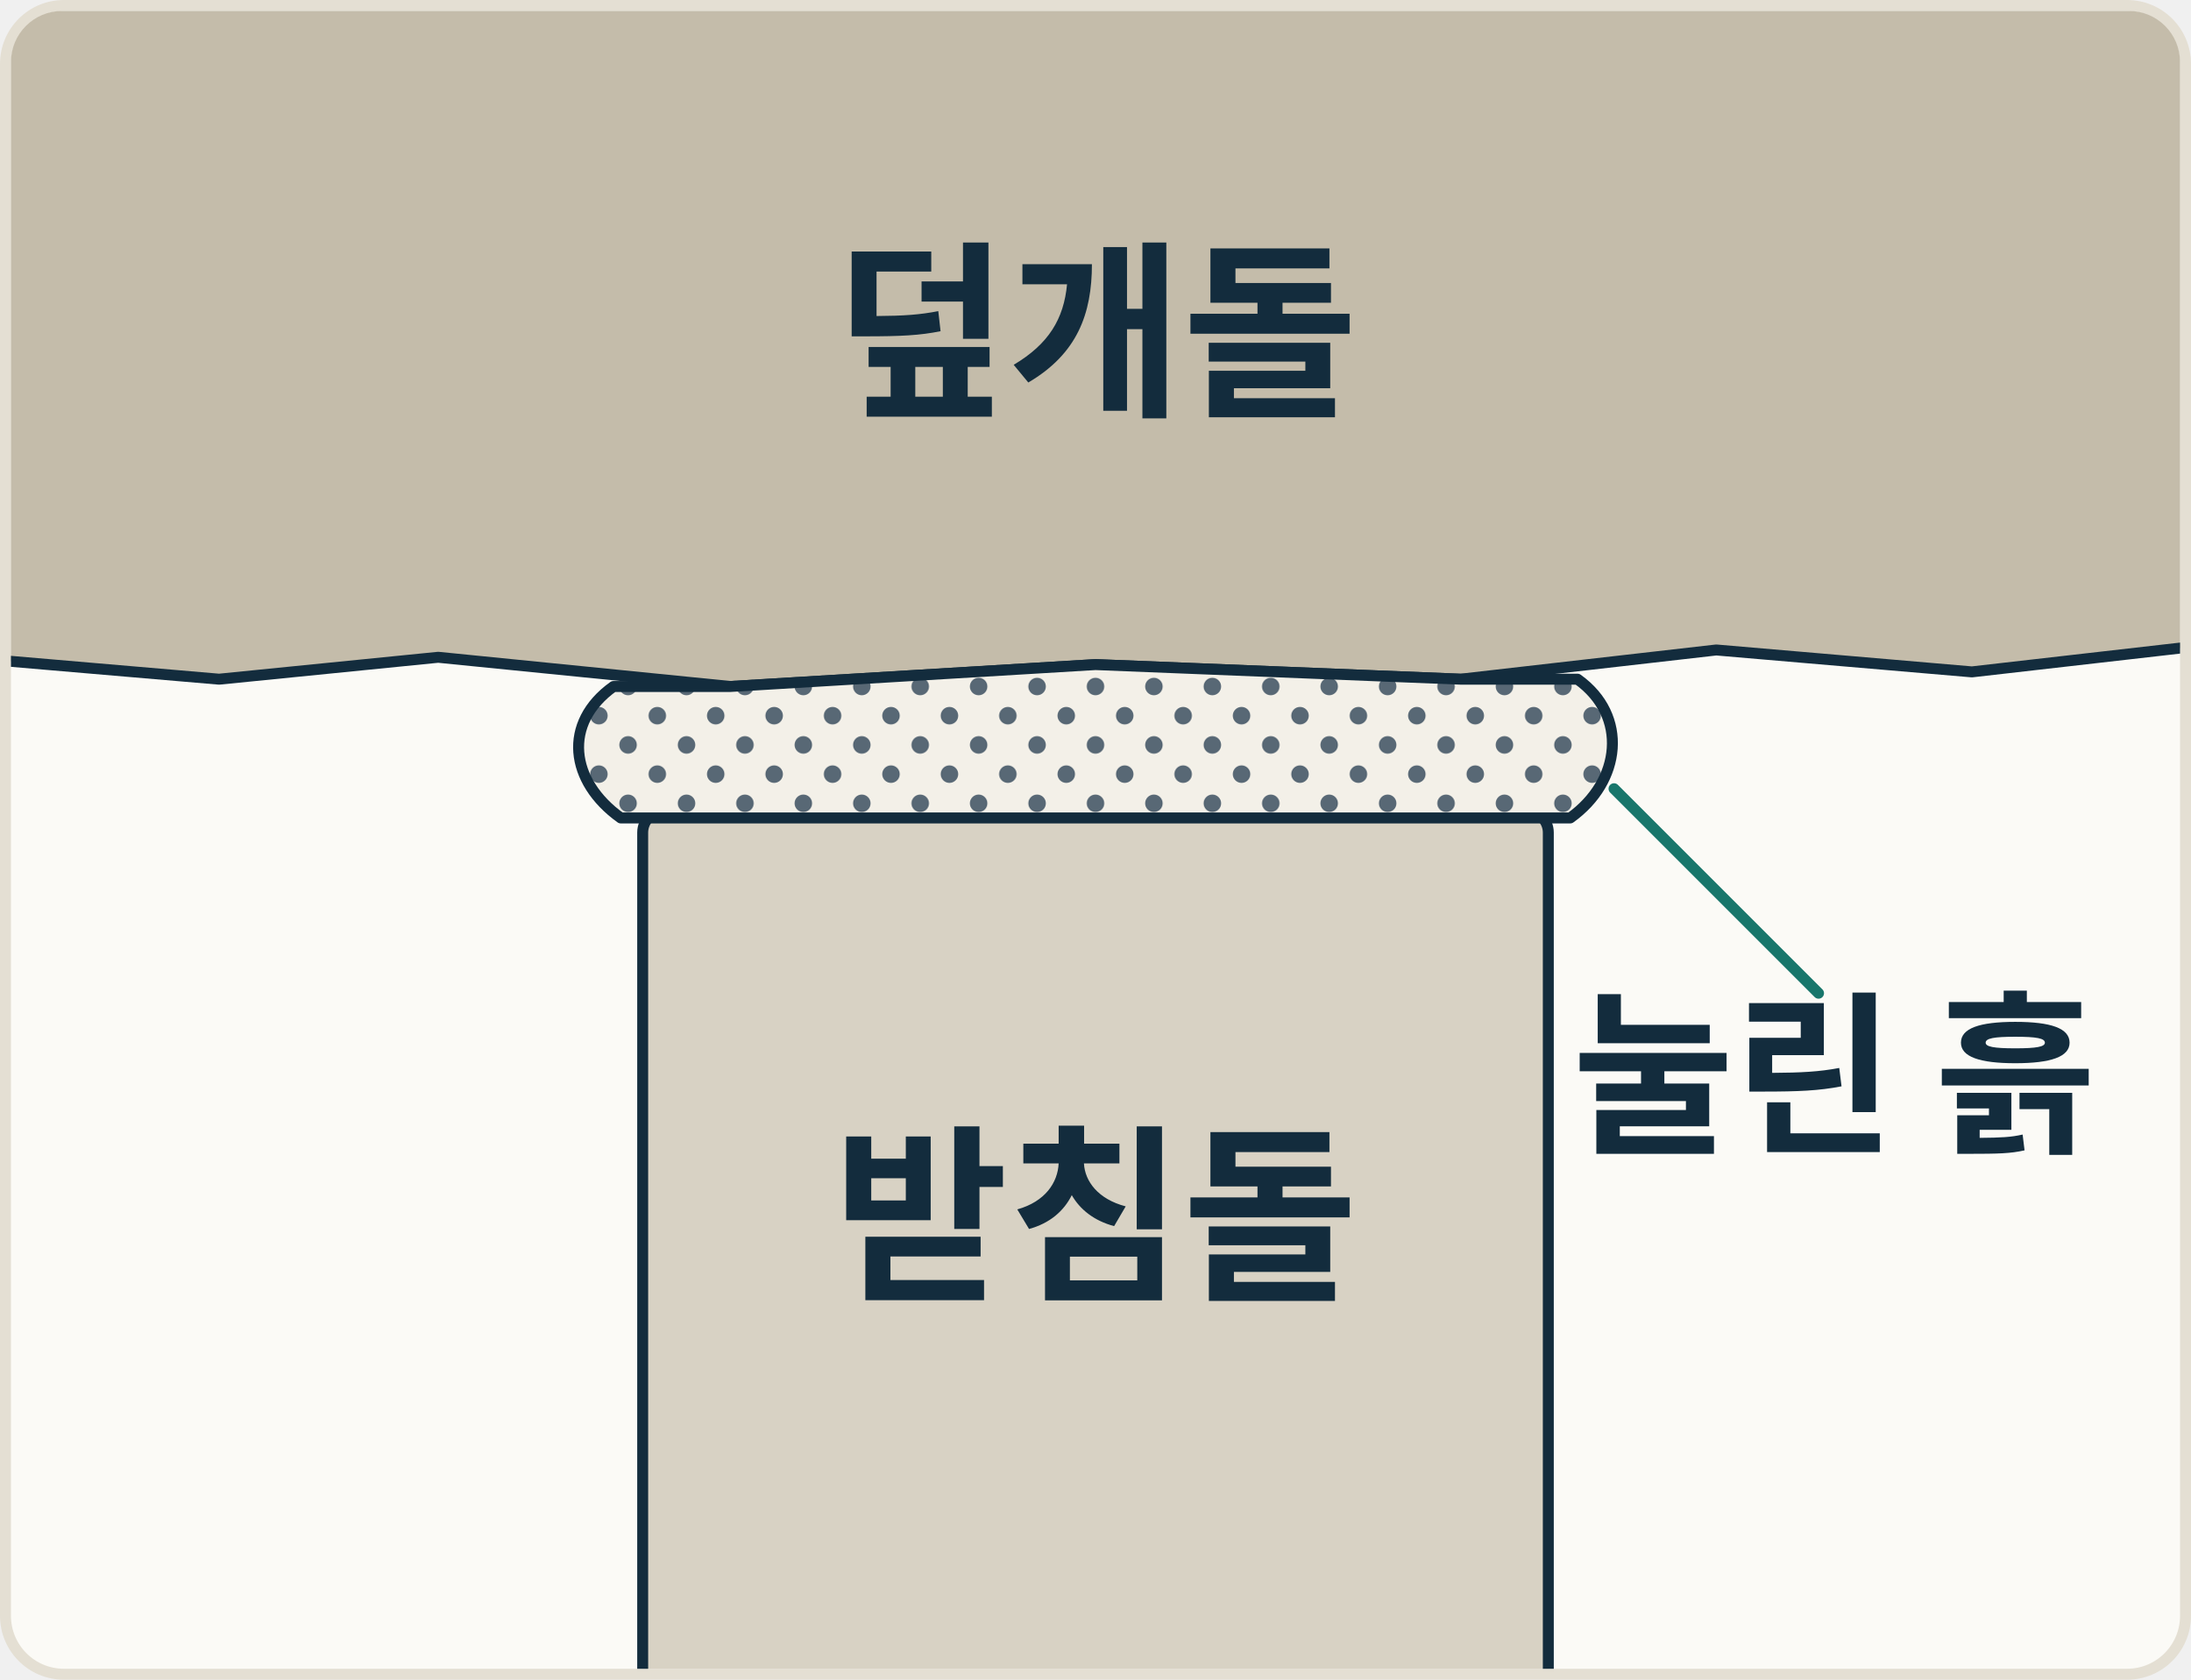
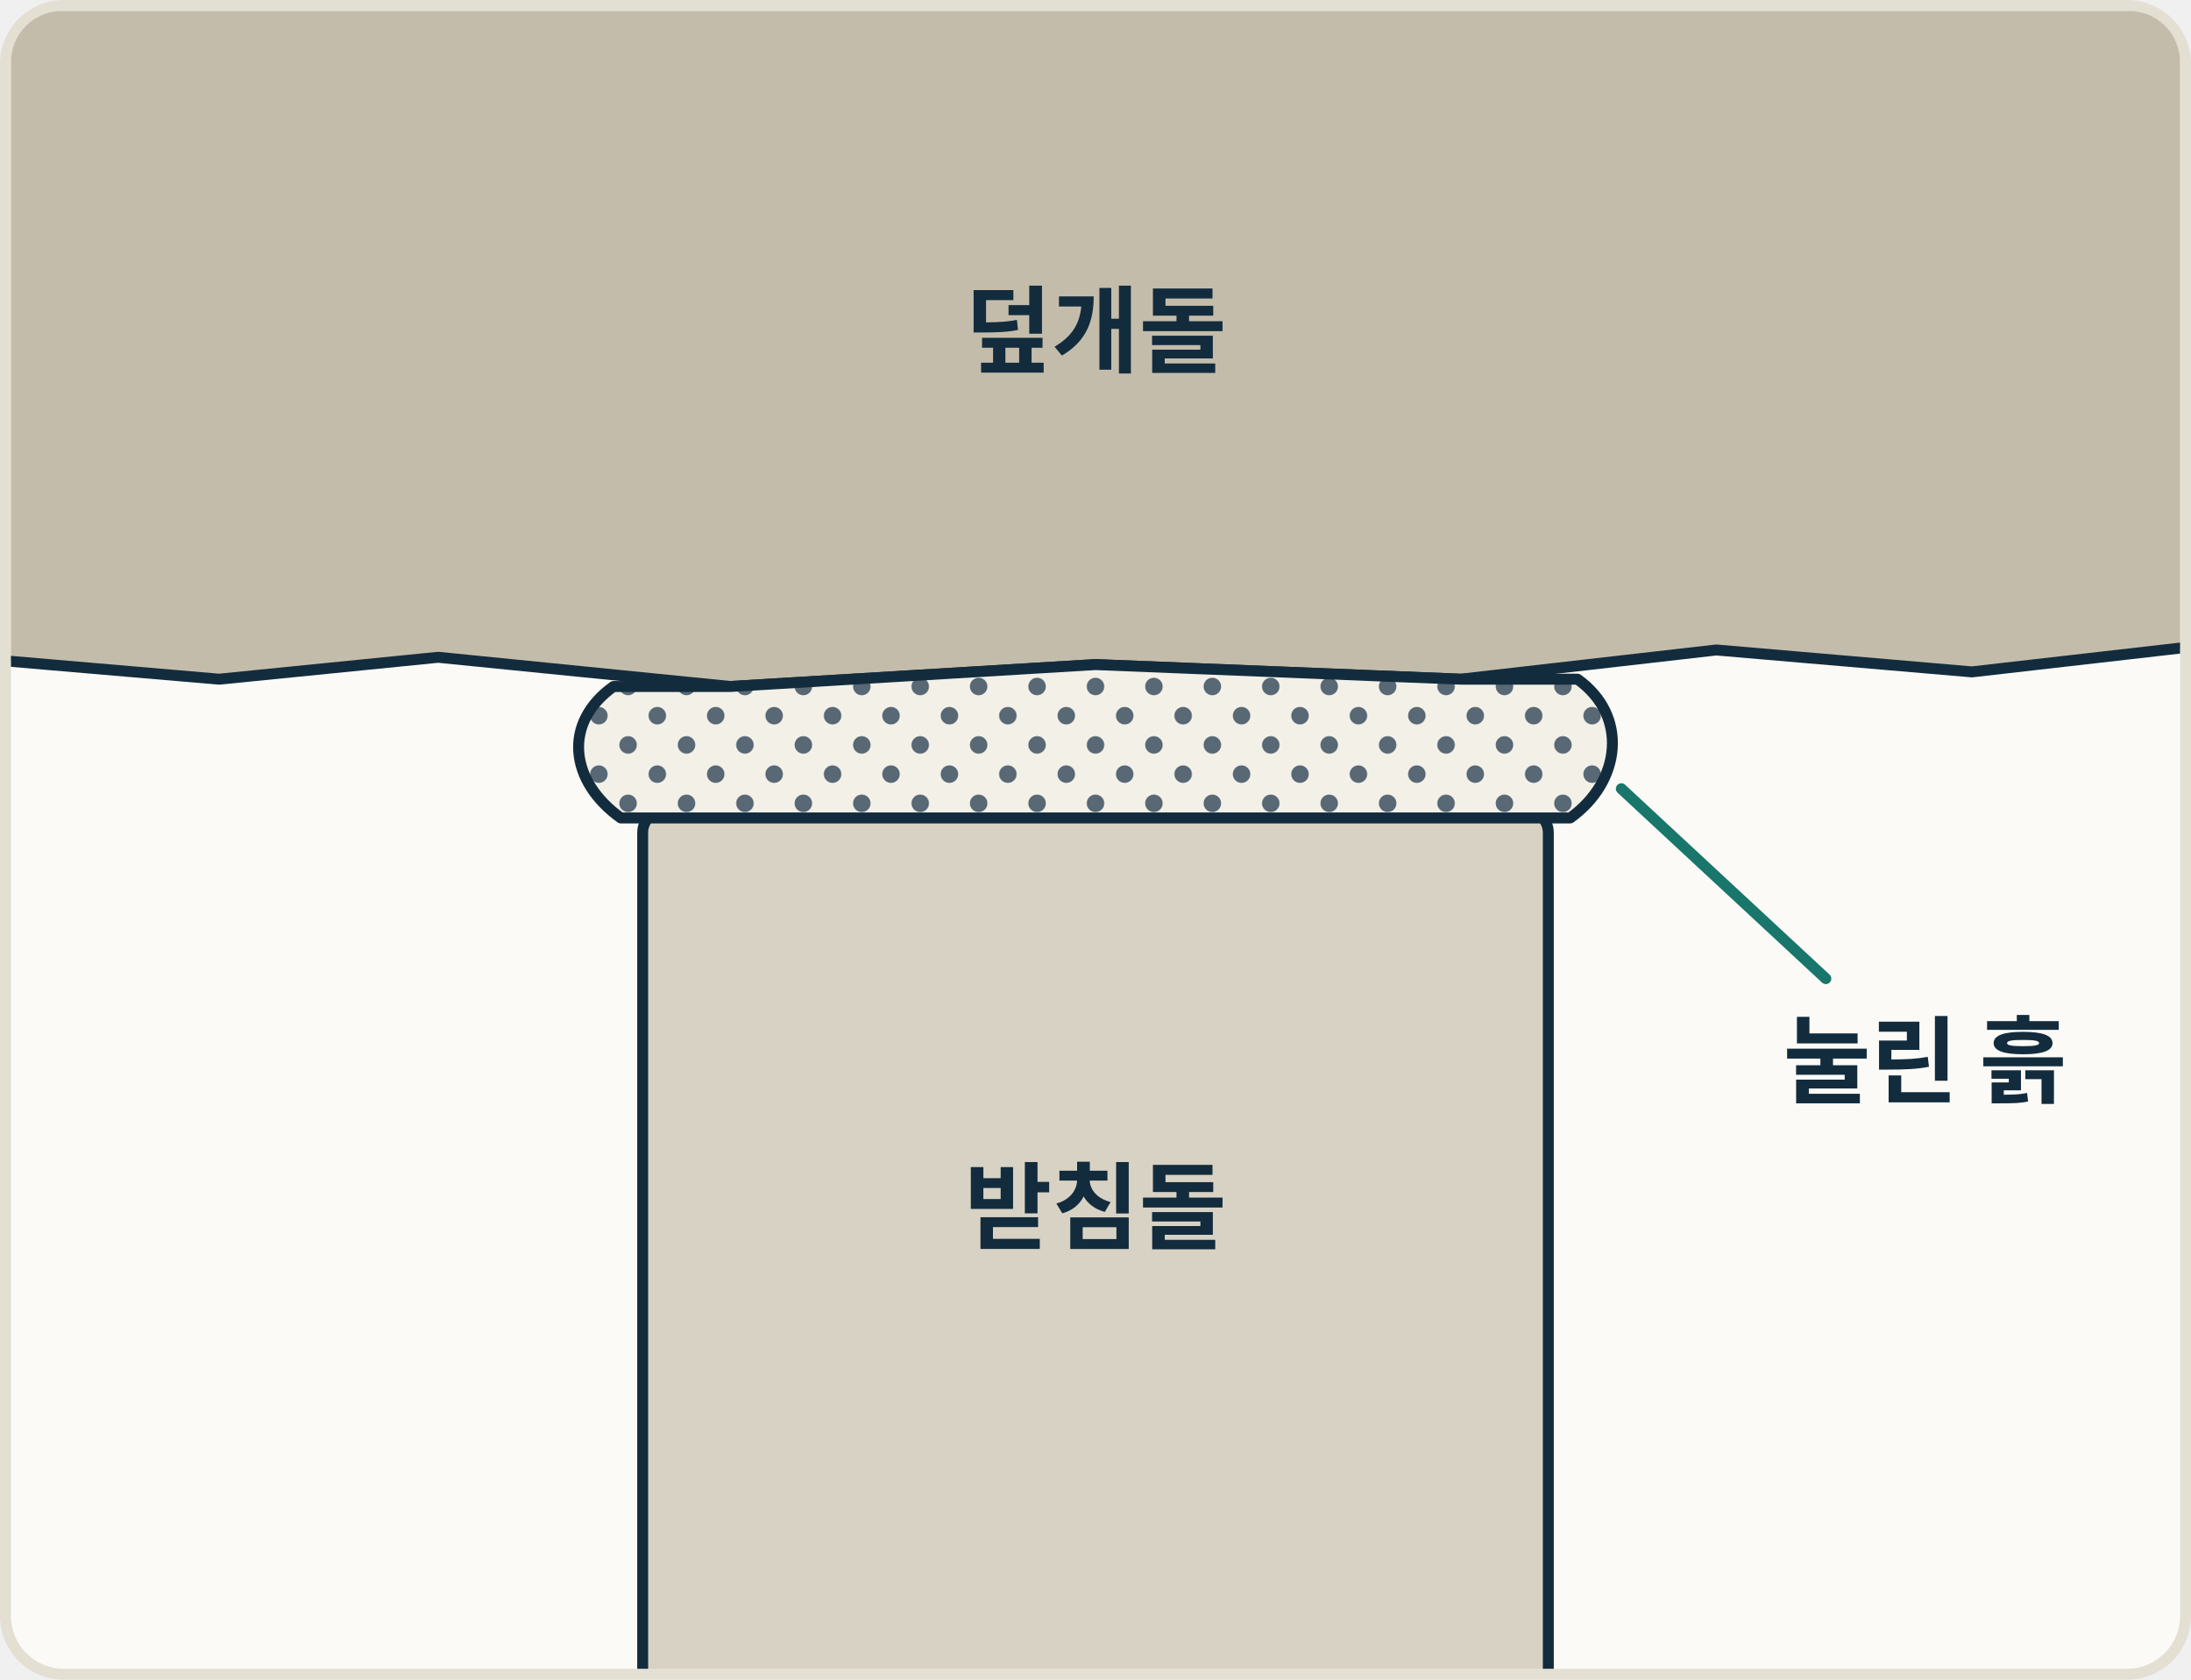
<svg xmlns="http://www.w3.org/2000/svg" viewBox="0 0 600 460" role="img" aria-labelledby="t">
  <defs>
    <pattern id="soil" width="12" height="12" patternUnits="userSpaceOnUse">
      <rect width="12" height="12" fill="#f3f0e8" />
      <circle cx="3" cy="3" r="1.6" fill="#586875" />
      <circle cx="9" cy="9" r="1.6" fill="#586875" />
    </pattern>
    <pattern id="earth" width="10" height="10" patternUnits="userSpaceOnUse" patternTransform="rotate(45)">
      <rect width="10" height="10" fill="#ffffff" />
      <line x1="0" y1="0" x2="0" y2="10" stroke="#586875" stroke-width="1.4" />
    </pattern>
    <marker id="ah" viewBox="0 0 10 10" refX="7" refY="5" markerWidth="5" markerHeight="5" orient="auto-start-reverse">
      <path d="M0,0 L10,5 L0,10 z" fill="#18766b" />
    </marker>
    <pattern id="soilbig" width="16" height="16" patternUnits="userSpaceOnUse">
      <rect width="16" height="16" fill="#f3f0e8" />
      <circle cx="4" cy="4" r="2.4" fill="#586875" />
      <circle cx="12" cy="12" r="2.4" fill="#586875" />
    </pattern>
    <clipPath id="frame">
      <rect x="3" y="3" width="594" height="454" rx="14" />
    </clipPath>
  </defs>
  <rect x="1.5" y="1.5" width="597" height="457" rx="16" fill="#fbfaf6" stroke="#e4dfd3" stroke-width="3" />
  <g clip-path="url(#frame)">
    <path d="M-10,-10 L610,-10 L610,176 L540,184 L470,178 L400,186 L300,182 L200,188 L120,180 L60,186 L-10,180 Z" fill="#c4bcaa" stroke="#132c3d" stroke-width="3" stroke-linejoin="round" />
    <rect x="176" y="222" width="248" height="260" rx="6" fill="#d8d2c4" stroke="#132c3d" stroke-width="3" />
    <path d="M168,188 L200,188 L300,182 L400,186 L432,186 C446,196 444,214 430,224 L170,224 C156,214 154,198 168,188 Z" fill="url(#soilbig)" stroke="#132c3d" stroke-width="3" stroke-linejoin="round" />
  </g>
-   <text x="300" y="110" font-family="Pretendard, 'Noto Sans KR', sans-serif" font-size="52" font-weight="700" fill="#132c3d" text-anchor="middle">덮개돌</text>
-   <text x="300" y="352" font-family="Pretendard, 'Noto Sans KR', sans-serif" font-size="52" font-weight="700" fill="#132c3d" text-anchor="middle">받침돌</text>
-   <text x="574" y="312" font-family="Pretendard, 'Noto Sans KR', sans-serif" font-size="48" font-weight="700" fill="#132c3d" text-anchor="end">눌린 흙</text>
-   <line x1="498" y1="272" x2="442" y2="216" stroke="#18766b" stroke-width="3" stroke-linecap="round" />
+   <text x="300" y="100" font-family="Pretendard, 'Noto Sans KR', sans-serif" font-size="26" font-weight="700" fill="#132c3d" text-anchor="middle">덮개돌</text>
+   <text x="300" y="340" font-family="Pretendard, 'Noto Sans KR', sans-serif" font-size="26" font-weight="700" fill="#132c3d" text-anchor="middle">받침돌</text>
+   <text x="566" y="300" font-family="Pretendard, 'Noto Sans KR', sans-serif" font-size="26" font-weight="700" fill="#132c3d" text-anchor="end">눌린 흙</text>
+   <line x1="500" y1="268" x2="444" y2="216" stroke="#18766b" stroke-width="3" stroke-linecap="round" />
</svg>
